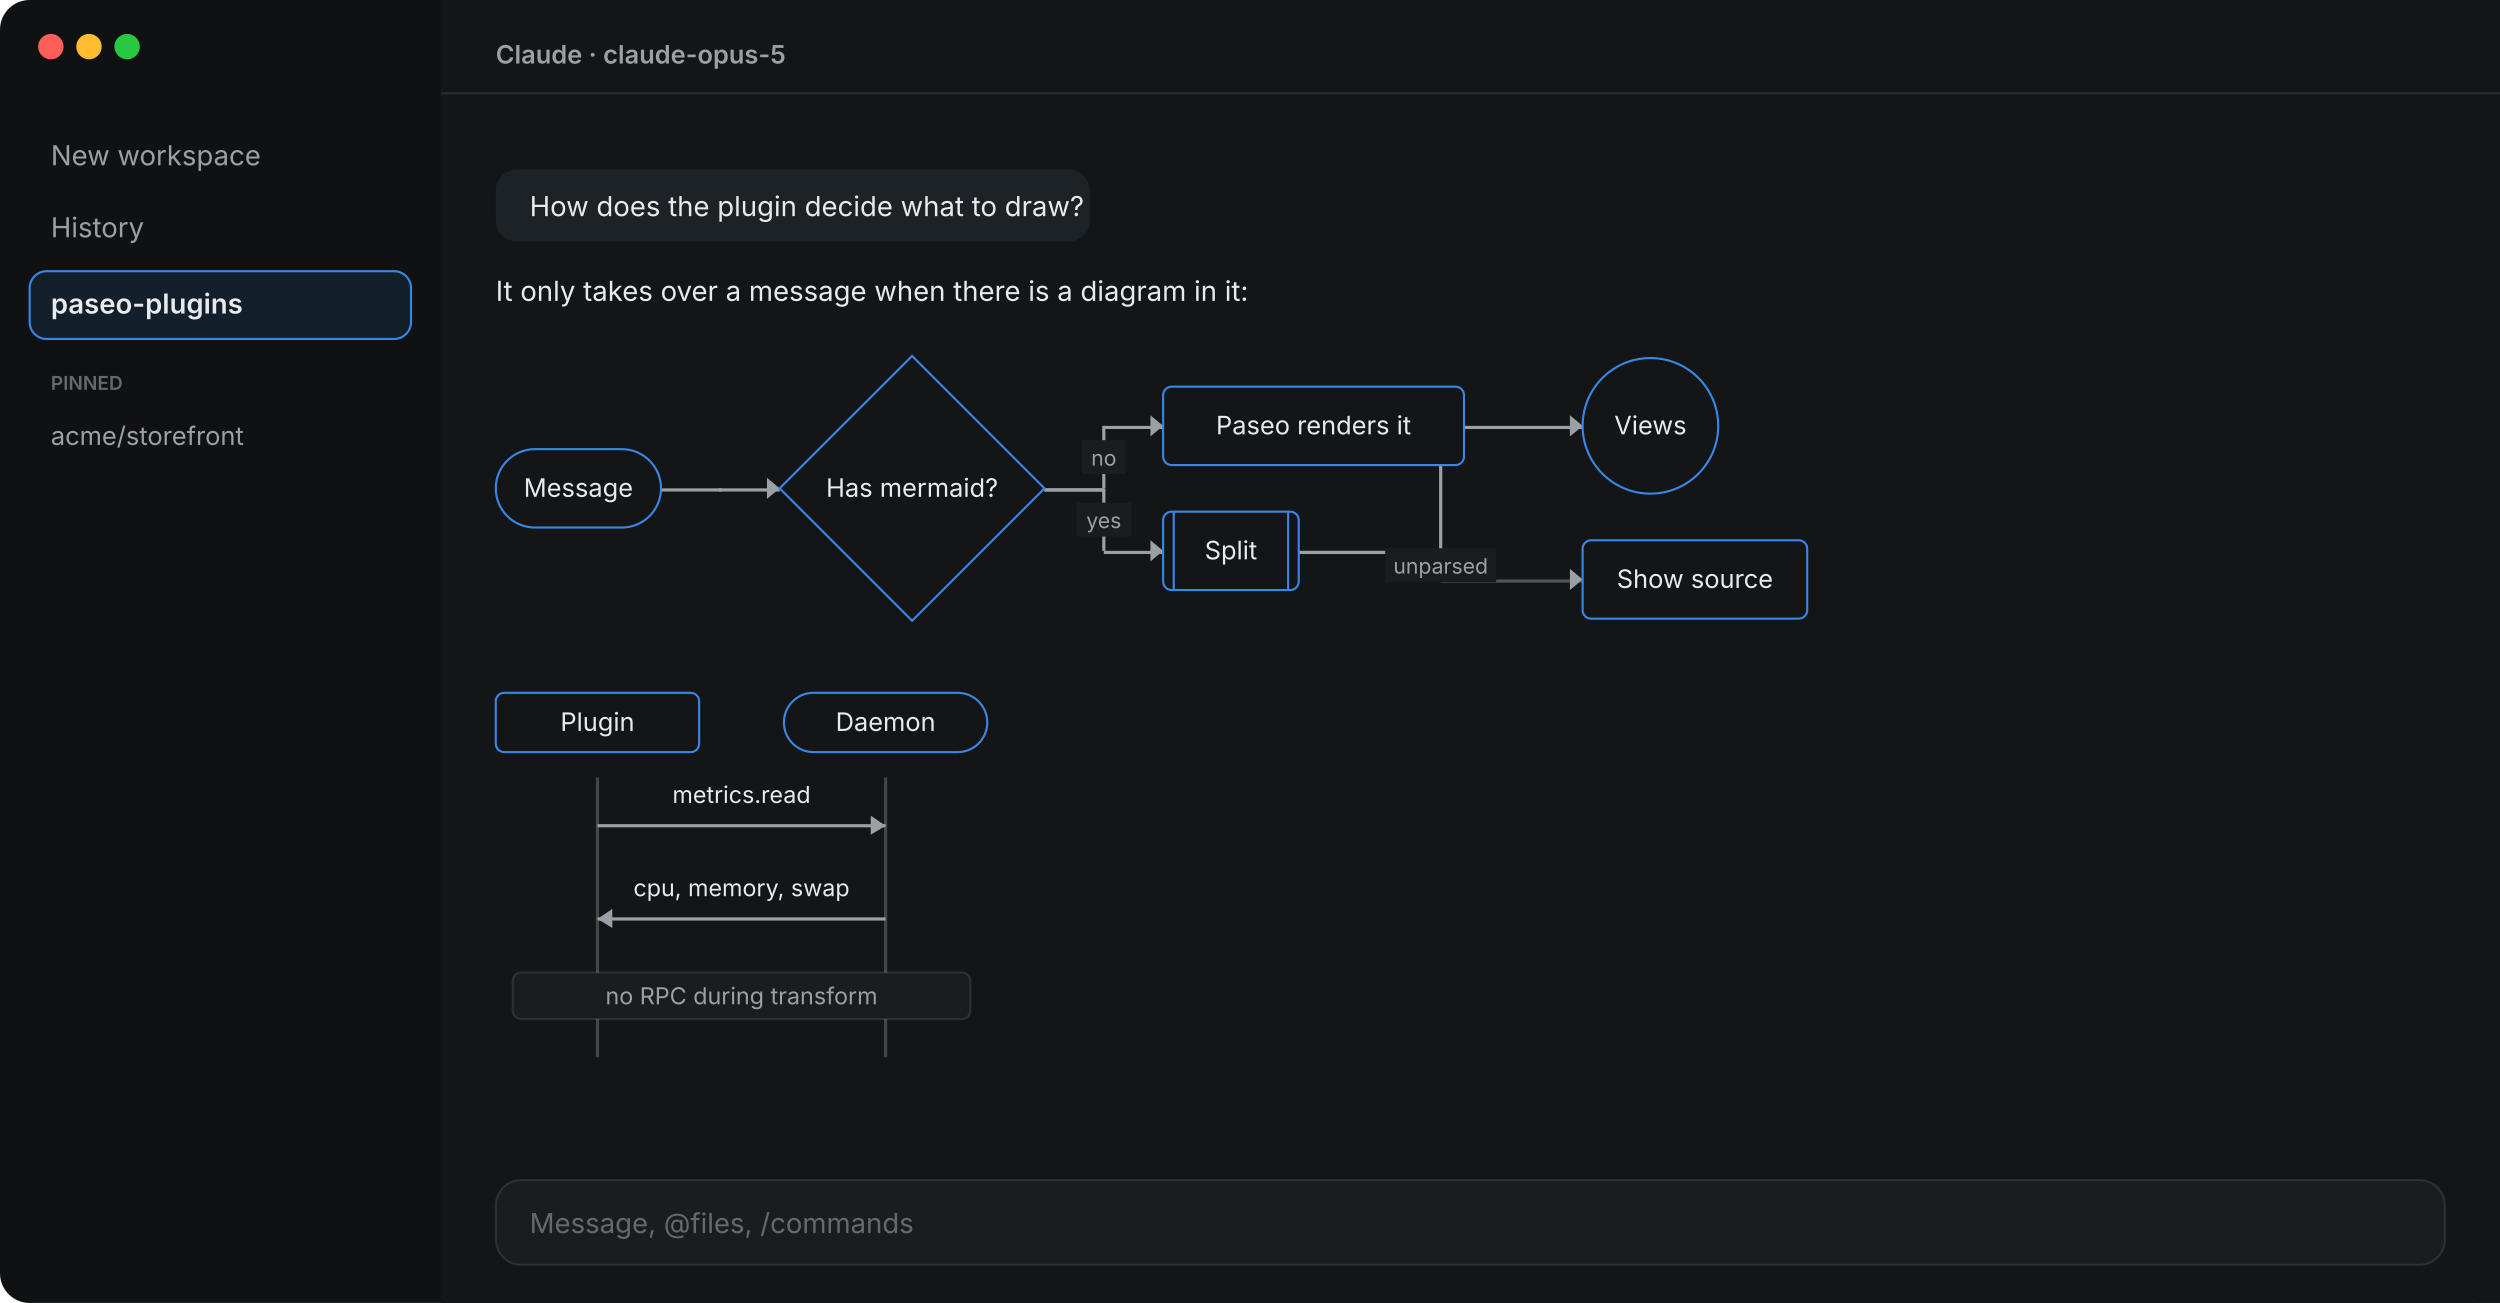
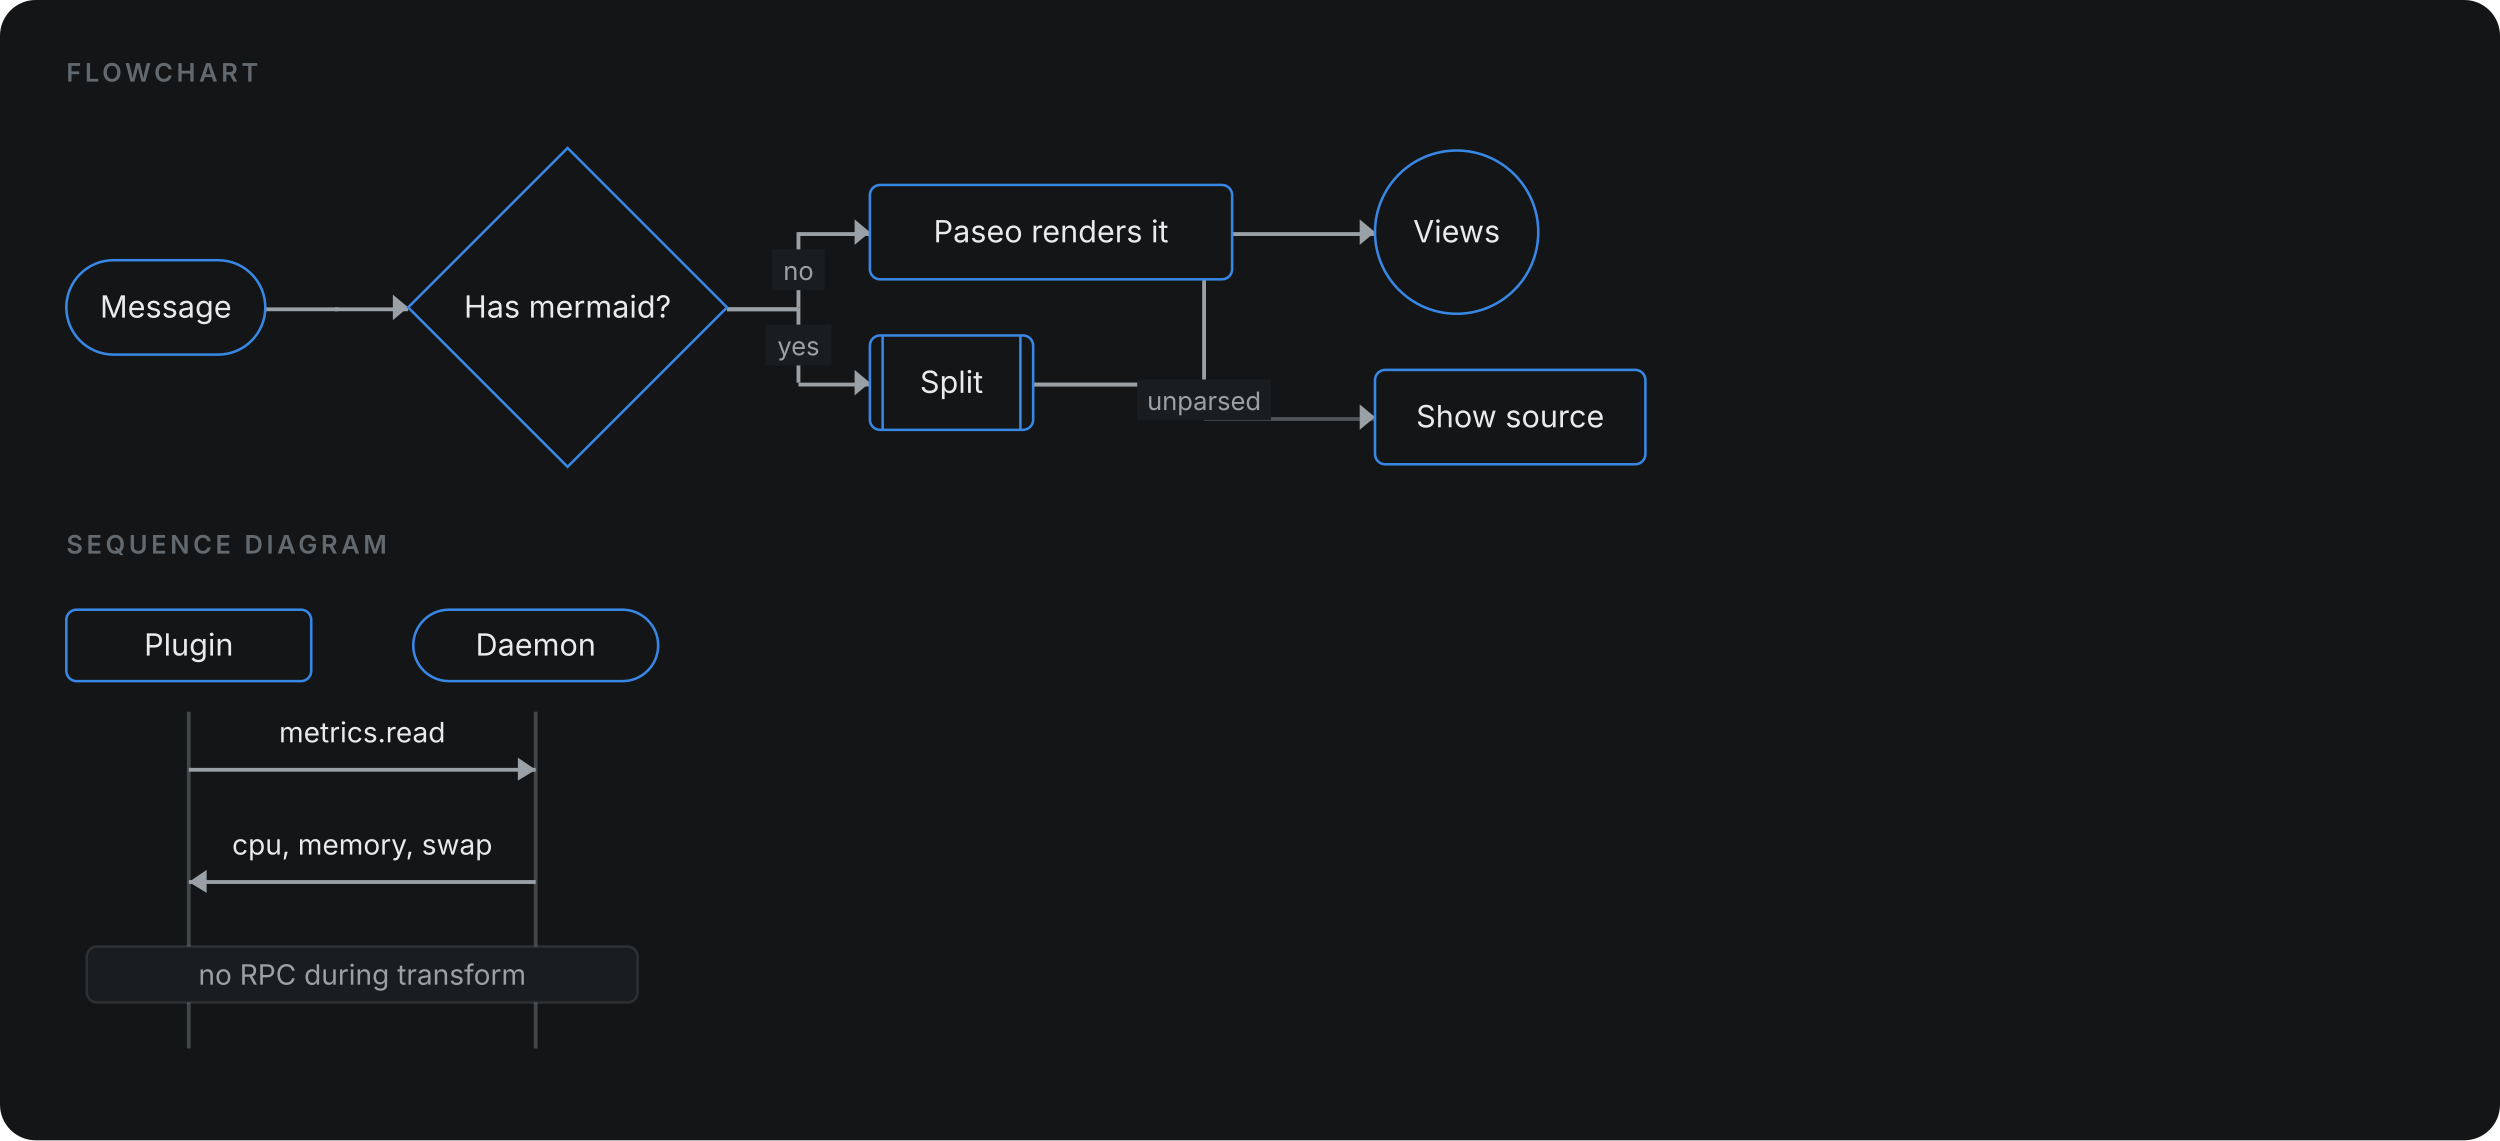
- <svg xmlns="http://www.w3.org/2000/svg" width="1180" height="615" viewBox="0 0 1180 615">
-   <rect x="0" y="0" width="1180" height="615" rx="14" fill="#0f1112" />
-   <rect x="208" y="0" width="972" height="615" fill="#131516" />
-   <circle cx="24" cy="22" r="6" fill="#ff5f57" />
-   <circle cx="42" cy="22" r="6" fill="#febc2e" />
-   <circle cx="60" cy="22" r="6" fill="#28c840" />
-   <text x="24" y="78" fill="#9aa1a6" font-size="13" font-weight="400" font-family="system-ui, -apple-system, sans-serif" text-anchor="start">New workspace</text>
-   <text x="24" y="112" fill="#9aa1a6" font-size="13" font-weight="400" font-family="system-ui, -apple-system, sans-serif" text-anchor="start">History</text>
-   <rect x="14" y="128" width="180" height="32" rx="8" fill="rgba(57,135,229,0.12)" stroke="#3987e5" />
-   <text x="24" y="148" fill="#e8eaec" font-size="13" font-weight="600" font-family="system-ui, -apple-system, sans-serif" text-anchor="start">paseo-plugins</text>
-   <text x="24" y="184" fill="#626a70" font-size="9" font-weight="600" font-family="system-ui, -apple-system, sans-serif" text-anchor="start">PINNED</text>
-   <text x="24" y="210" fill="#9aa1a6" font-size="12" font-weight="400" font-family="system-ui, -apple-system, sans-serif" text-anchor="start">acme/storefront</text>
-   <text x="234" y="30" fill="#9aa1a6" font-size="12" font-weight="600" font-family="system-ui, -apple-system, sans-serif" text-anchor="start">Claude · claude-opus-5</text>
-   <line x1="208" y1="44" x2="1180" y2="44" stroke="rgba(255,255,255,0.10)" />
-   <rect x="234" y="80" width="280.43" height="34" rx="10" fill="#1d2226" />
-   <text x="250" y="102" fill="#e8eaec" font-size="13" font-weight="400" font-family="system-ui, -apple-system, sans-serif" text-anchor="start">How does the plugin decide what to draw?</text>
-   <text x="234" y="142" fill="#e8eaec" font-size="13" font-weight="400" font-family="system-ui, -apple-system, sans-serif" text-anchor="start">It only takes over a message when there is a diagram in it:</text>
-   <g transform="translate(234, 168)">
+ <svg xmlns="http://www.w3.org/2000/svg" width="980" height="447" viewBox="0 0 980 447">
+   <rect x="0" y="0" width="980" height="447" rx="14" fill="#131516" />
+   <text x="26" y="32" fill="#626a70" font-size="10" font-weight="600" font-family="system-ui, -apple-system, sans-serif" text-anchor="start" letter-spacing="1.4">FLOWCHART</text>
+   <text x="26" y="217" fill="#626a70" font-size="10" font-weight="600" font-family="system-ui, -apple-system, sans-serif" text-anchor="start" letter-spacing="1.4">SEQUENCE DIAGRAM</text>
+   <g transform="translate(26, 58)">
    <rect x="78" y="62.5" width="28" height="1.5" fill="#9aa1a6" opacity="1" />
    <rect x="105.25" y="62.5" width="1.5" height="1.5" fill="#9aa1a6" opacity="1" />
    <rect x="106" y="62.5" width="28" height="1.5" fill="#9aa1a6" opacity="1" />
    <polygon points="134,62.5 128,57.5 128,67.5" fill="#9aa1a6" />
    <rect x="259" y="62.5" width="28" height="1.5" fill="#9aa1a6" opacity="1" />
    <rect x="286.25" y="33" width="1.5" height="29.5" fill="#9aa1a6" opacity="1" />
    <rect x="287" y="33" width="28" height="1.5" fill="#9aa1a6" opacity="1" />
    <polygon points="315,33 309,28 309,38" fill="#9aa1a6" />
    <rect x="276.7" y="39.75" width="20.6" height="16" rx="0" fill="#1a1d1f" />
    <text x="287" y="51.75" fill="#9aa1a6" font-size="10" font-weight="400" font-family="system-ui, -apple-system, sans-serif" text-anchor="middle">no</text>
    <rect x="259" y="62.5" width="28" height="1.5" fill="#9aa1a6" opacity="1" />
    <rect x="286.25" y="62.5" width="1.5" height="29.5" fill="#9aa1a6" opacity="1" />
    <rect x="287" y="92" width="28" height="1.5" fill="#9aa1a6" opacity="1" />
    <polygon points="315,92 309,87 309,97" fill="#9aa1a6" />
    <rect x="274.05" y="69.25" width="25.9" height="16" rx="0" fill="#1a1d1f" />
    <text x="287" y="81.25" fill="#9aa1a6" font-size="10" font-weight="400" font-family="system-ui, -apple-system, sans-serif" text-anchor="middle">yes</text>
    <rect x="379" y="92" width="67" height="1.5" fill="#9aa1a6" opacity="1" />
    <rect x="445.25" y="33" width="1.5" height="59" fill="#9aa1a6" opacity="1" />
    <rect x="446" y="33" width="67" height="1.5" fill="#9aa1a6" opacity="1" />
    <polygon points="513,33 507,28 507,38" fill="#9aa1a6" />
    <rect x="379" y="92" width="67" height="1.5" fill="#9aa1a6" opacity="0.45" />
    <rect x="445.25" y="92" width="1.5" height="13.5" fill="#9aa1a6" opacity="0.45" />
    <rect x="446" y="105.5" width="67" height="1.5" fill="#9aa1a6" opacity="0.45" />
    <polygon points="513,105.5 507,100.5 507,110.5" fill="#9aa1a6" />
    <rect x="419.8" y="90.75" width="52.4" height="16" rx="0" fill="#1a1d1f" />
    <text x="446" y="102.75" fill="#9aa1a6" font-size="10" font-weight="400" font-family="system-ui, -apple-system, sans-serif" text-anchor="middle">unparsed</text>
    <rect x="0" y="44" width="78" height="37" rx="18.5" fill="#131516" stroke="#3987e5" />
    <text x="39" y="66.5" fill="#e8eaec" font-size="12" font-weight="400" font-family="system-ui, -apple-system, sans-serif" text-anchor="middle">Message</text>
    <rect x="152.306" y="18.306" width="88.388" height="88.388" fill="#131516" stroke="#3987e5" transform="rotate(45 196.5 62.5)" />
    <text x="196.5" y="66.5" fill="#e8eaec" font-size="12" font-weight="400" font-family="system-ui, -apple-system, sans-serif" text-anchor="middle">Has mermaid?</text>
    <rect x="315" y="14.5" width="142" height="37" rx="4" fill="#131516" stroke="#3987e5" />
    <text x="386" y="37" fill="#e8eaec" font-size="12" font-weight="400" font-family="system-ui, -apple-system, sans-serif" text-anchor="middle">Paseo renders it</text>
    <rect x="315" y="73.5" width="64" height="37" rx="4" fill="#131516" stroke="#3987e5" />
    <line x1="320" y1="73.5" x2="320" y2="110.5" stroke="#3987e5" />
    <line x1="374" y1="73.5" x2="374" y2="110.5" stroke="#3987e5" />
    <text x="347" y="96" fill="#e8eaec" font-size="12" font-weight="400" font-family="system-ui, -apple-system, sans-serif" text-anchor="middle">Split</text>
    <rect x="513" y="1" width="64" height="64" rx="32" fill="#131516" stroke="#3987e5" />
    <text x="545" y="37" fill="#e8eaec" font-size="12" font-weight="400" font-family="system-ui, -apple-system, sans-serif" text-anchor="middle">Views</text>
    <rect x="513" y="87" width="106" height="37" rx="4" fill="#131516" stroke="#3987e5" />
    <text x="566" y="109.5" fill="#e8eaec" font-size="12" font-weight="400" font-family="system-ui, -apple-system, sans-serif" text-anchor="middle">Show source</text>
  </g>
-   <rect x="281.25" y="367" width="1.5" height="132" fill="#9aa1a6" opacity="0.35" />
-   <rect x="234" y="327" width="96" height="28" rx="4" fill="#131516" stroke="#3987e5" />
-   <text x="282" y="345" fill="#e8eaec" font-size="12" font-weight="400" font-family="system-ui, -apple-system, sans-serif" text-anchor="middle">Plugin</text>
-   <rect x="417.25" y="367" width="1.5" height="132" fill="#9aa1a6" opacity="0.35" />
-   <rect x="370" y="327" width="96" height="28" rx="14" fill="#131516" stroke="#3987e5" />
-   <text x="418" y="345" fill="#e8eaec" font-size="12" font-weight="400" font-family="system-ui, -apple-system, sans-serif" text-anchor="middle">Daemon</text>
-   <text x="350" y="379" fill="#e8eaec" font-size="11" font-weight="400" font-family="system-ui, -apple-system, sans-serif" text-anchor="middle">metrics.read</text>
-   <rect x="282" y="389" width="136" height="1.5" rx="0" fill="#9aa1a6" />
-   <polygon points="418,389.75 411,385 411,394" fill="#9aa1a6" />
-   <text x="350" y="423" fill="#e8eaec" font-size="11" font-weight="400" font-family="system-ui, -apple-system, sans-serif" text-anchor="middle">cpu, memory, swap</text>
-   <rect x="282" y="433" width="136" height="1.5" rx="0" fill="#9aa1a6" />
-   <polygon points="282,433.75 289,429 289,438" fill="#9aa1a6" />
-   <rect x="242" y="459" width="216" height="22" rx="4" fill="#1a1d1f" stroke="rgba(255,255,255,0.10)" />
-   <text x="350" y="474" fill="#9aa1a6" font-size="11" font-weight="400" font-family="system-ui, -apple-system, sans-serif" text-anchor="middle">no RPC during transform</text>
-   <rect x="234" y="557" width="920" height="40" rx="12" fill="#1a1d1f" stroke="rgba(255,255,255,0.10)" />
-   <text x="250" y="582" fill="#626a70" font-size="13" font-weight="400" font-family="system-ui, -apple-system, sans-serif" text-anchor="start">Message, @files, /commands</text>
+   <rect x="73.25" y="279" width="1.5" height="132" fill="#9aa1a6" opacity="0.35" />
+   <rect x="26" y="239" width="96" height="28" rx="4" fill="#131516" stroke="#3987e5" />
+   <text x="74" y="257" fill="#e8eaec" font-size="12" font-weight="400" font-family="system-ui, -apple-system, sans-serif" text-anchor="middle">Plugin</text>
+   <rect x="209.25" y="279" width="1.5" height="132" fill="#9aa1a6" opacity="0.35" />
+   <rect x="162" y="239" width="96" height="28" rx="14" fill="#131516" stroke="#3987e5" />
+   <text x="210" y="257" fill="#e8eaec" font-size="12" font-weight="400" font-family="system-ui, -apple-system, sans-serif" text-anchor="middle">Daemon</text>
+   <text x="142" y="291" fill="#e8eaec" font-size="11" font-weight="400" font-family="system-ui, -apple-system, sans-serif" text-anchor="middle">metrics.read</text>
+   <rect x="74" y="301" width="136" height="1.5" rx="0" fill="#9aa1a6" />
+   <polygon points="210,301.75 203,297 203,306" fill="#9aa1a6" />
+   <text x="142" y="335" fill="#e8eaec" font-size="11" font-weight="400" font-family="system-ui, -apple-system, sans-serif" text-anchor="middle">cpu, memory, swap</text>
+   <rect x="74" y="345" width="136" height="1.5" rx="0" fill="#9aa1a6" />
+   <polygon points="74,345.75 81,341 81,350" fill="#9aa1a6" />
+   <rect x="34" y="371" width="216" height="22" rx="4" fill="#1a1d1f" stroke="rgba(255,255,255,0.10)" />
+   <text x="142" y="386" fill="#9aa1a6" font-size="11" font-weight="400" font-family="system-ui, -apple-system, sans-serif" text-anchor="middle">no RPC during transform</text>
</svg>
